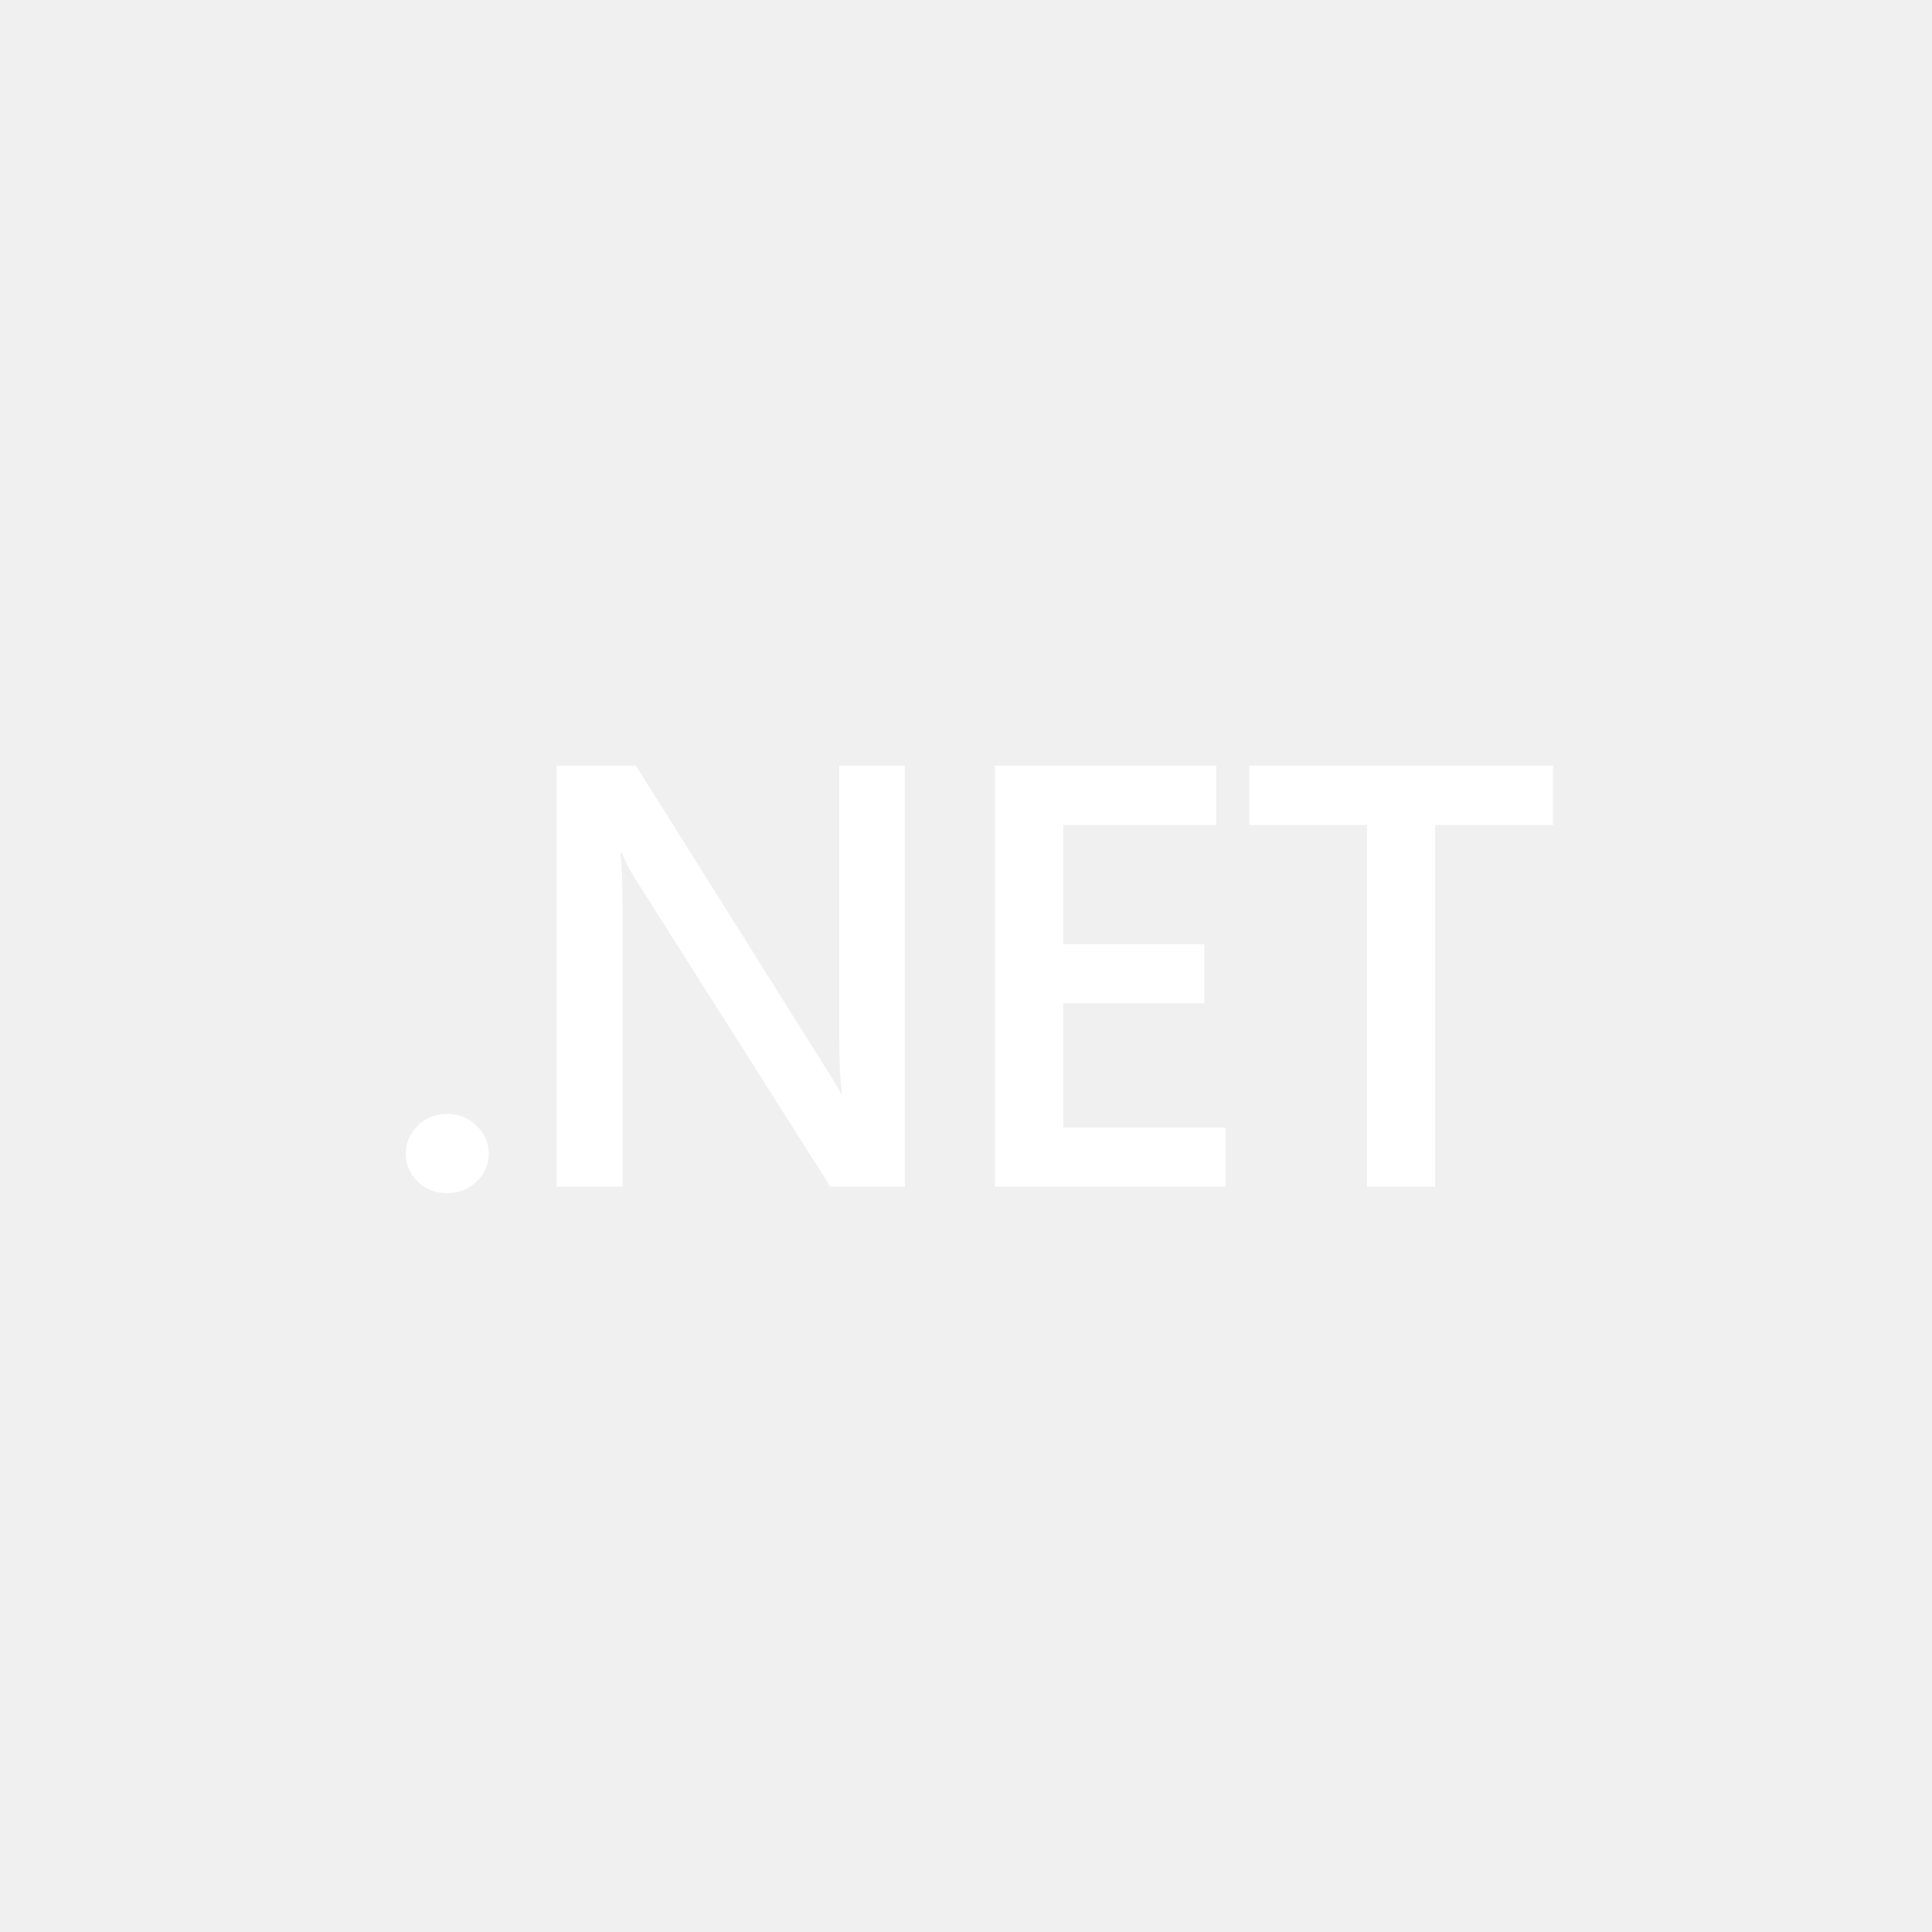
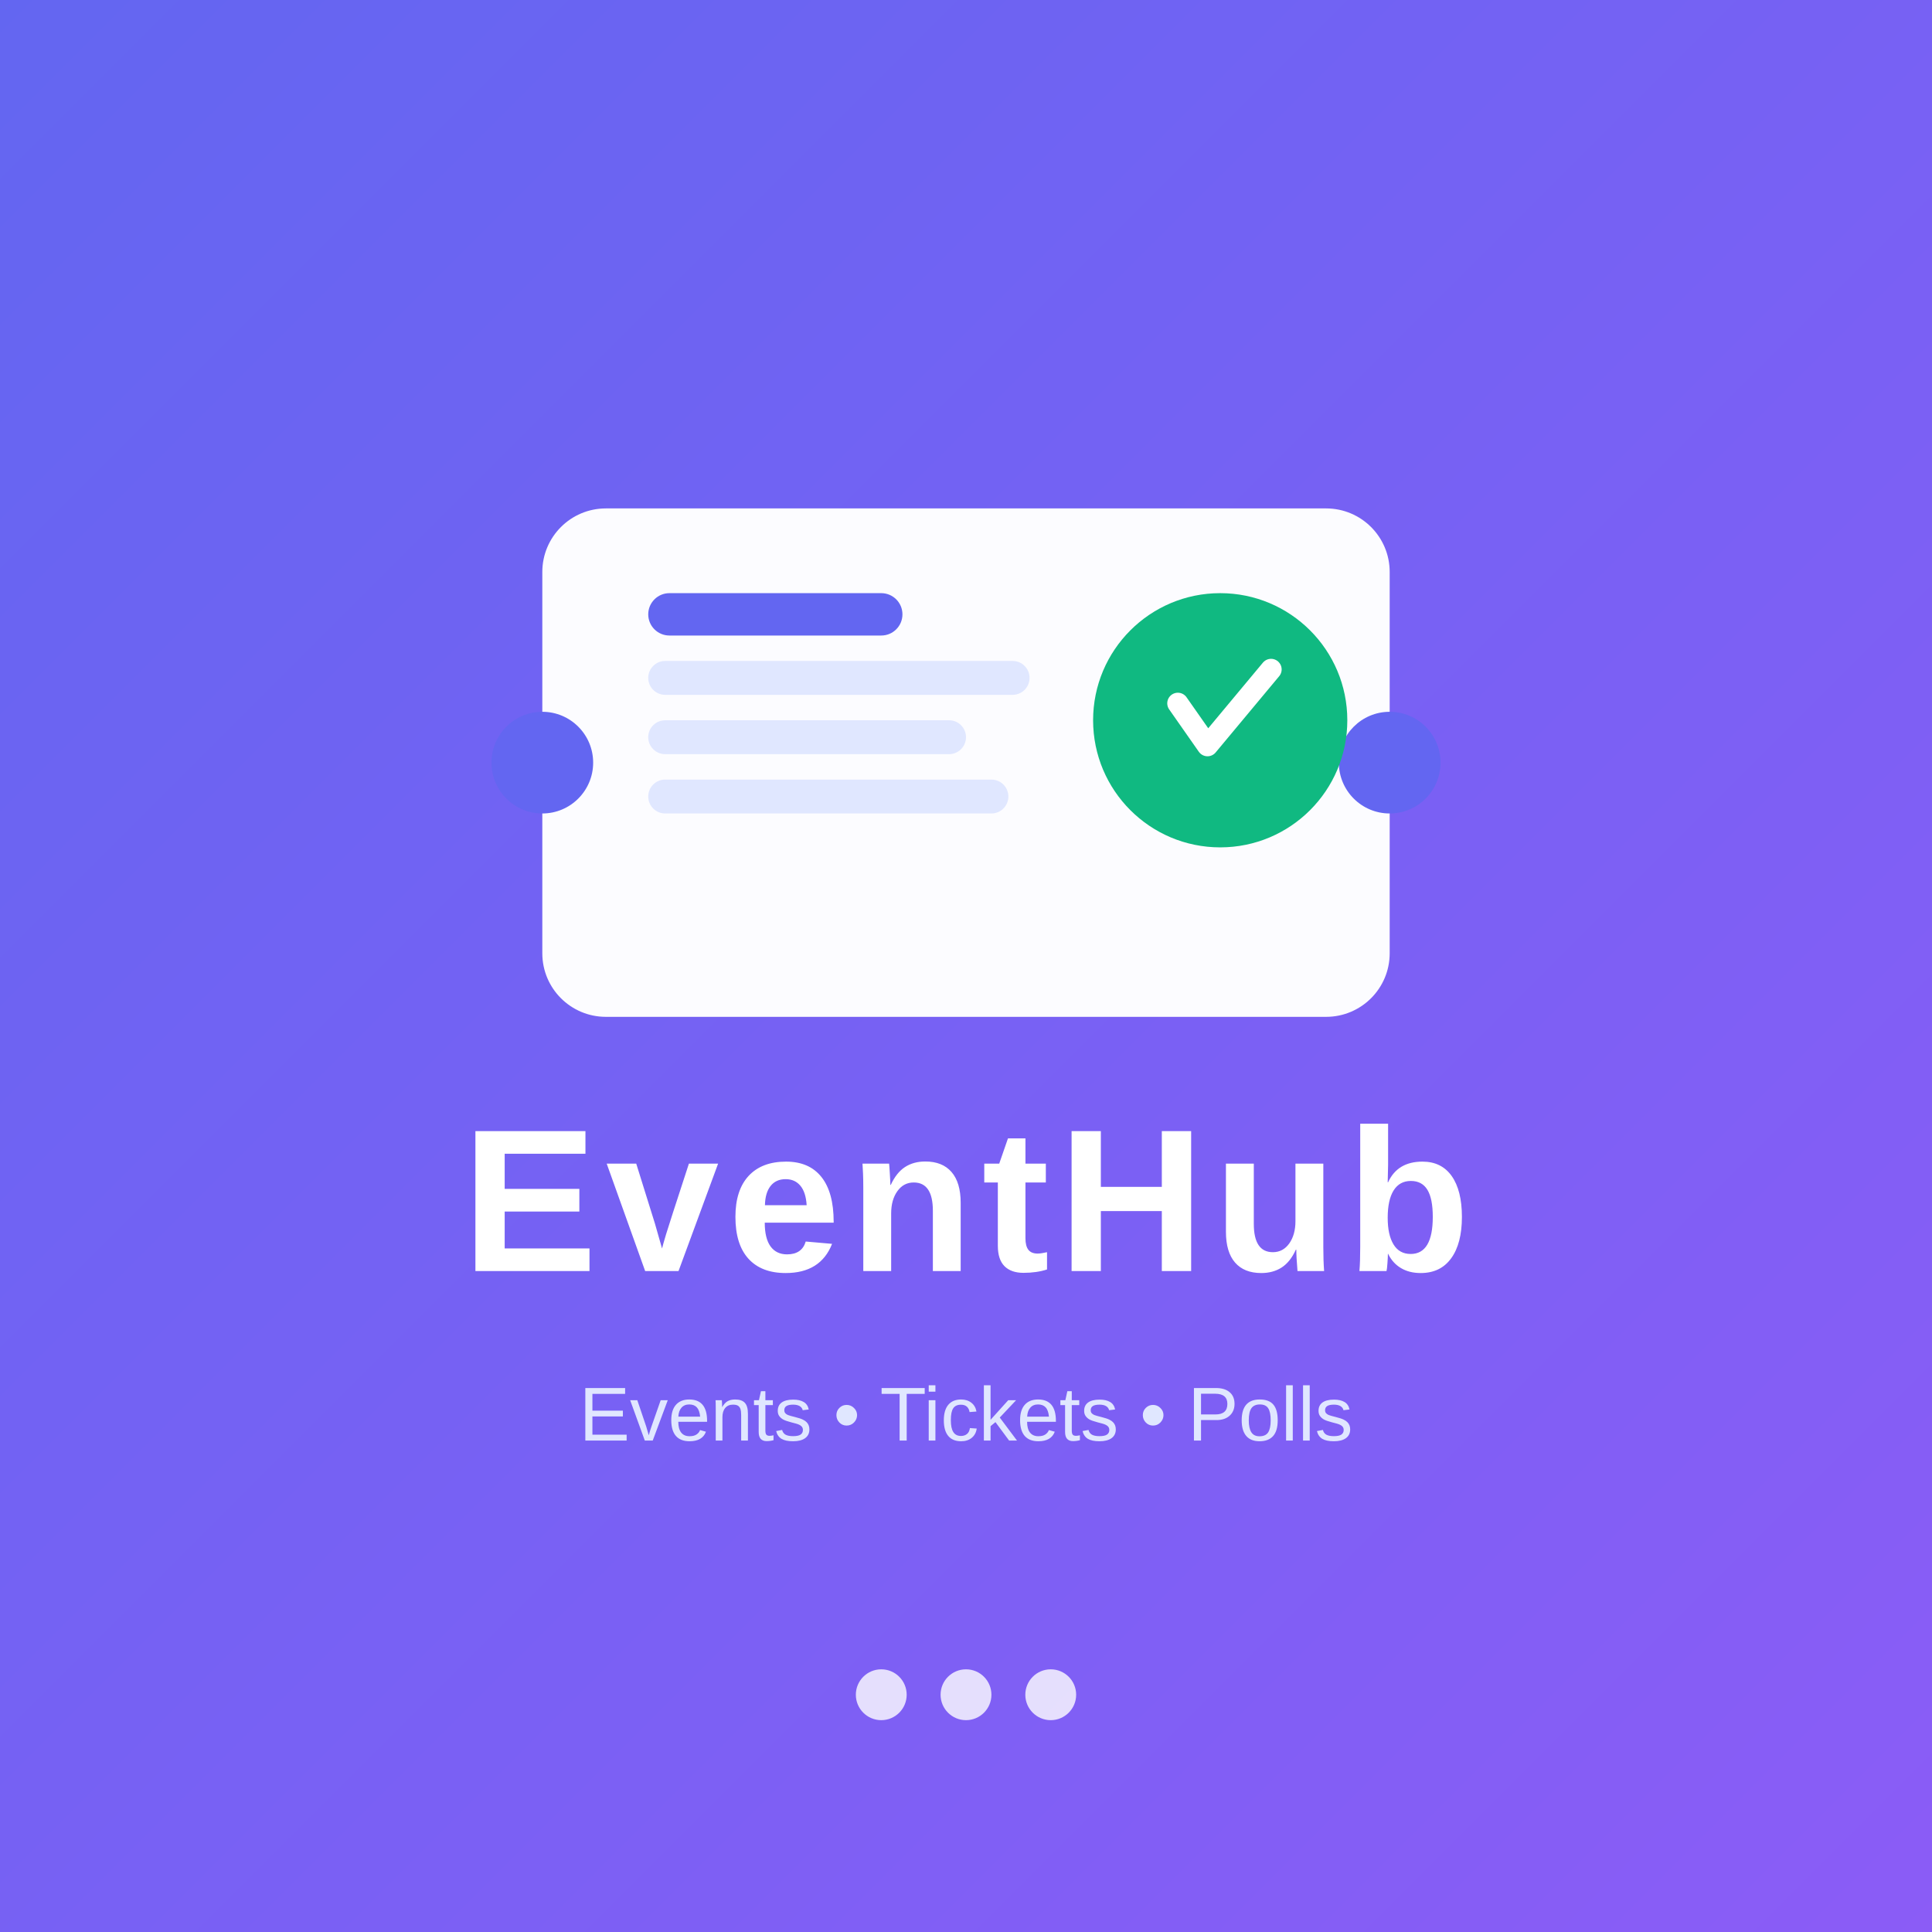
- <svg xmlns="http://www.w3.org/2000/svg" width="456" height="456" viewBox="0 0 456 456" version="1.1" xml:space="preserve" style="fill-rule:evenodd;clip-rule:evenodd;stroke-linejoin:round;stroke-miterlimit:2;">
-   <path d="m 105.5,281.609 c -2.703,0 -5.001,-0.9 -6.893,-2.702 -1.892,-1.848 -2.838,-4.042 -2.838,-6.582 0,-2.587 0.946,-4.804 2.838,-6.652 1.892,-1.848 4.19,-2.772 6.893,-2.772 2.748,0 5.068,0.924 6.96,2.772 1.937,1.848 2.906,4.064 2.906,6.652 0,2.54 -0.968,4.734 -2.906,6.582 -1.892,1.802 -4.212,2.702 -6.96,2.702 z" style="fill:#ffffff;fill-rule:nonzero;stroke-width:0.838" />
-   <path d="M 213.561,280.084 H 195.99 L 149.7,207.054 c -1.171,-1.848 -2.14,-3.765 -2.906,-5.751 h -0.406 c 0.361,2.125 0.541,6.675 0.541,13.65 v 65.132 h -15.543 v -99.36 h 18.719 l 44.737,71.298 c 1.892,2.957 3.109,4.989 3.649,6.098 h 0.27 c -0.45,-2.632 -0.676,-7.09 -0.676,-13.373 v -64.023 h 15.476 z" style="fill:#ffffff;fill-rule:nonzero;stroke-width:0.838" />
-   <path d="m 289.251,280.084 h -54.401 v -99.36 h 52.238 v 13.997 h -36.154 v 28.131 h 33.316 v 13.927 h -33.316 v 29.378 h 38.316 z" style="fill:#ffffff;fill-rule:nonzero;stroke-width:0.838" />
-   <path d="M 366.565,194.721 H 338.722 v 85.363 h -16.084 v -85.363 h -27.775 v -13.997 h 71.701 z" style="fill:#ffffff;fill-rule:nonzero;stroke-width:0.838" />
+ <svg xmlns="http://www.w3.org/2000/svg" width="456" height="456" viewBox="0 0 456 456">
+   <defs>
+     <linearGradient id="grad1" x1="0%" y1="0%" x2="100%" y2="100%">
+       <stop offset="0%" style="stop-color:#6366F1;stop-opacity:1" />
+       <stop offset="100%" style="stop-color:#8B5CF6;stop-opacity:1" />
+     </linearGradient>
+   </defs>
+   <rect width="456" height="456" fill="url(#grad1)" />
+   <g transform="translate(228, 180)">
+     <rect x="-100" y="-60" width="200" height="120" rx="15" fill="#FFFFFF" opacity="0.98" />
+     <circle cx="-100" cy="0" r="12" fill="#6366F1" />
+     <circle cx="100" cy="0" r="12" fill="#6366F1" />
+     <rect x="-75" y="-40" width="60" height="10" rx="5" fill="#6366F1" />
+     <rect x="-75" y="-24" width="90" height="8" rx="4" fill="#E0E7FF" />
+     <rect x="-75" y="-10" width="75" height="8" rx="4" fill="#E0E7FF" />
+     <rect x="-75" y="4" width="85" height="8" rx="4" fill="#E0E7FF" />
+     <circle cx="60" cy="-10" r="30" fill="#10B981" />
+     <path d="M 50,-14 L 57,-4 L 72,-22" stroke="#FFFFFF" stroke-width="5" fill="none" stroke-linecap="round" stroke-linejoin="round" />
+   </g>
+   <text x="228" y="300" font-family="Arial, Helvetica, sans-serif" font-size="48" font-weight="bold" fill="#FFFFFF" text-anchor="middle" letter-spacing="2">EventHub</text>
+   <text x="228" y="340" font-family="Arial, Helvetica, sans-serif" font-size="18" fill="#E0E7FF" text-anchor="middle">Events • Tickets • Polls</text>
+   <g transform="translate(228, 400)">
+     <circle cx="-20" cy="0" r="6" fill="#FFFFFF" opacity="0.8">
+       <animate attributeName="opacity" values="0.3;1;0.3" dur="1.4s" repeatCount="indefinite" begin="0s" />
+     </circle>
+     <circle cx="0" cy="0" r="6" fill="#FFFFFF" opacity="0.8">
+       <animate attributeName="opacity" values="0.3;1;0.3" dur="1.4s" repeatCount="indefinite" begin="0.2s" />
+     </circle>
+     <circle cx="20" cy="0" r="6" fill="#FFFFFF" opacity="0.8">
+       <animate attributeName="opacity" values="0.3;1;0.3" dur="1.4s" repeatCount="indefinite" begin="0.4s" />
+     </circle>
+   </g>
</svg>
